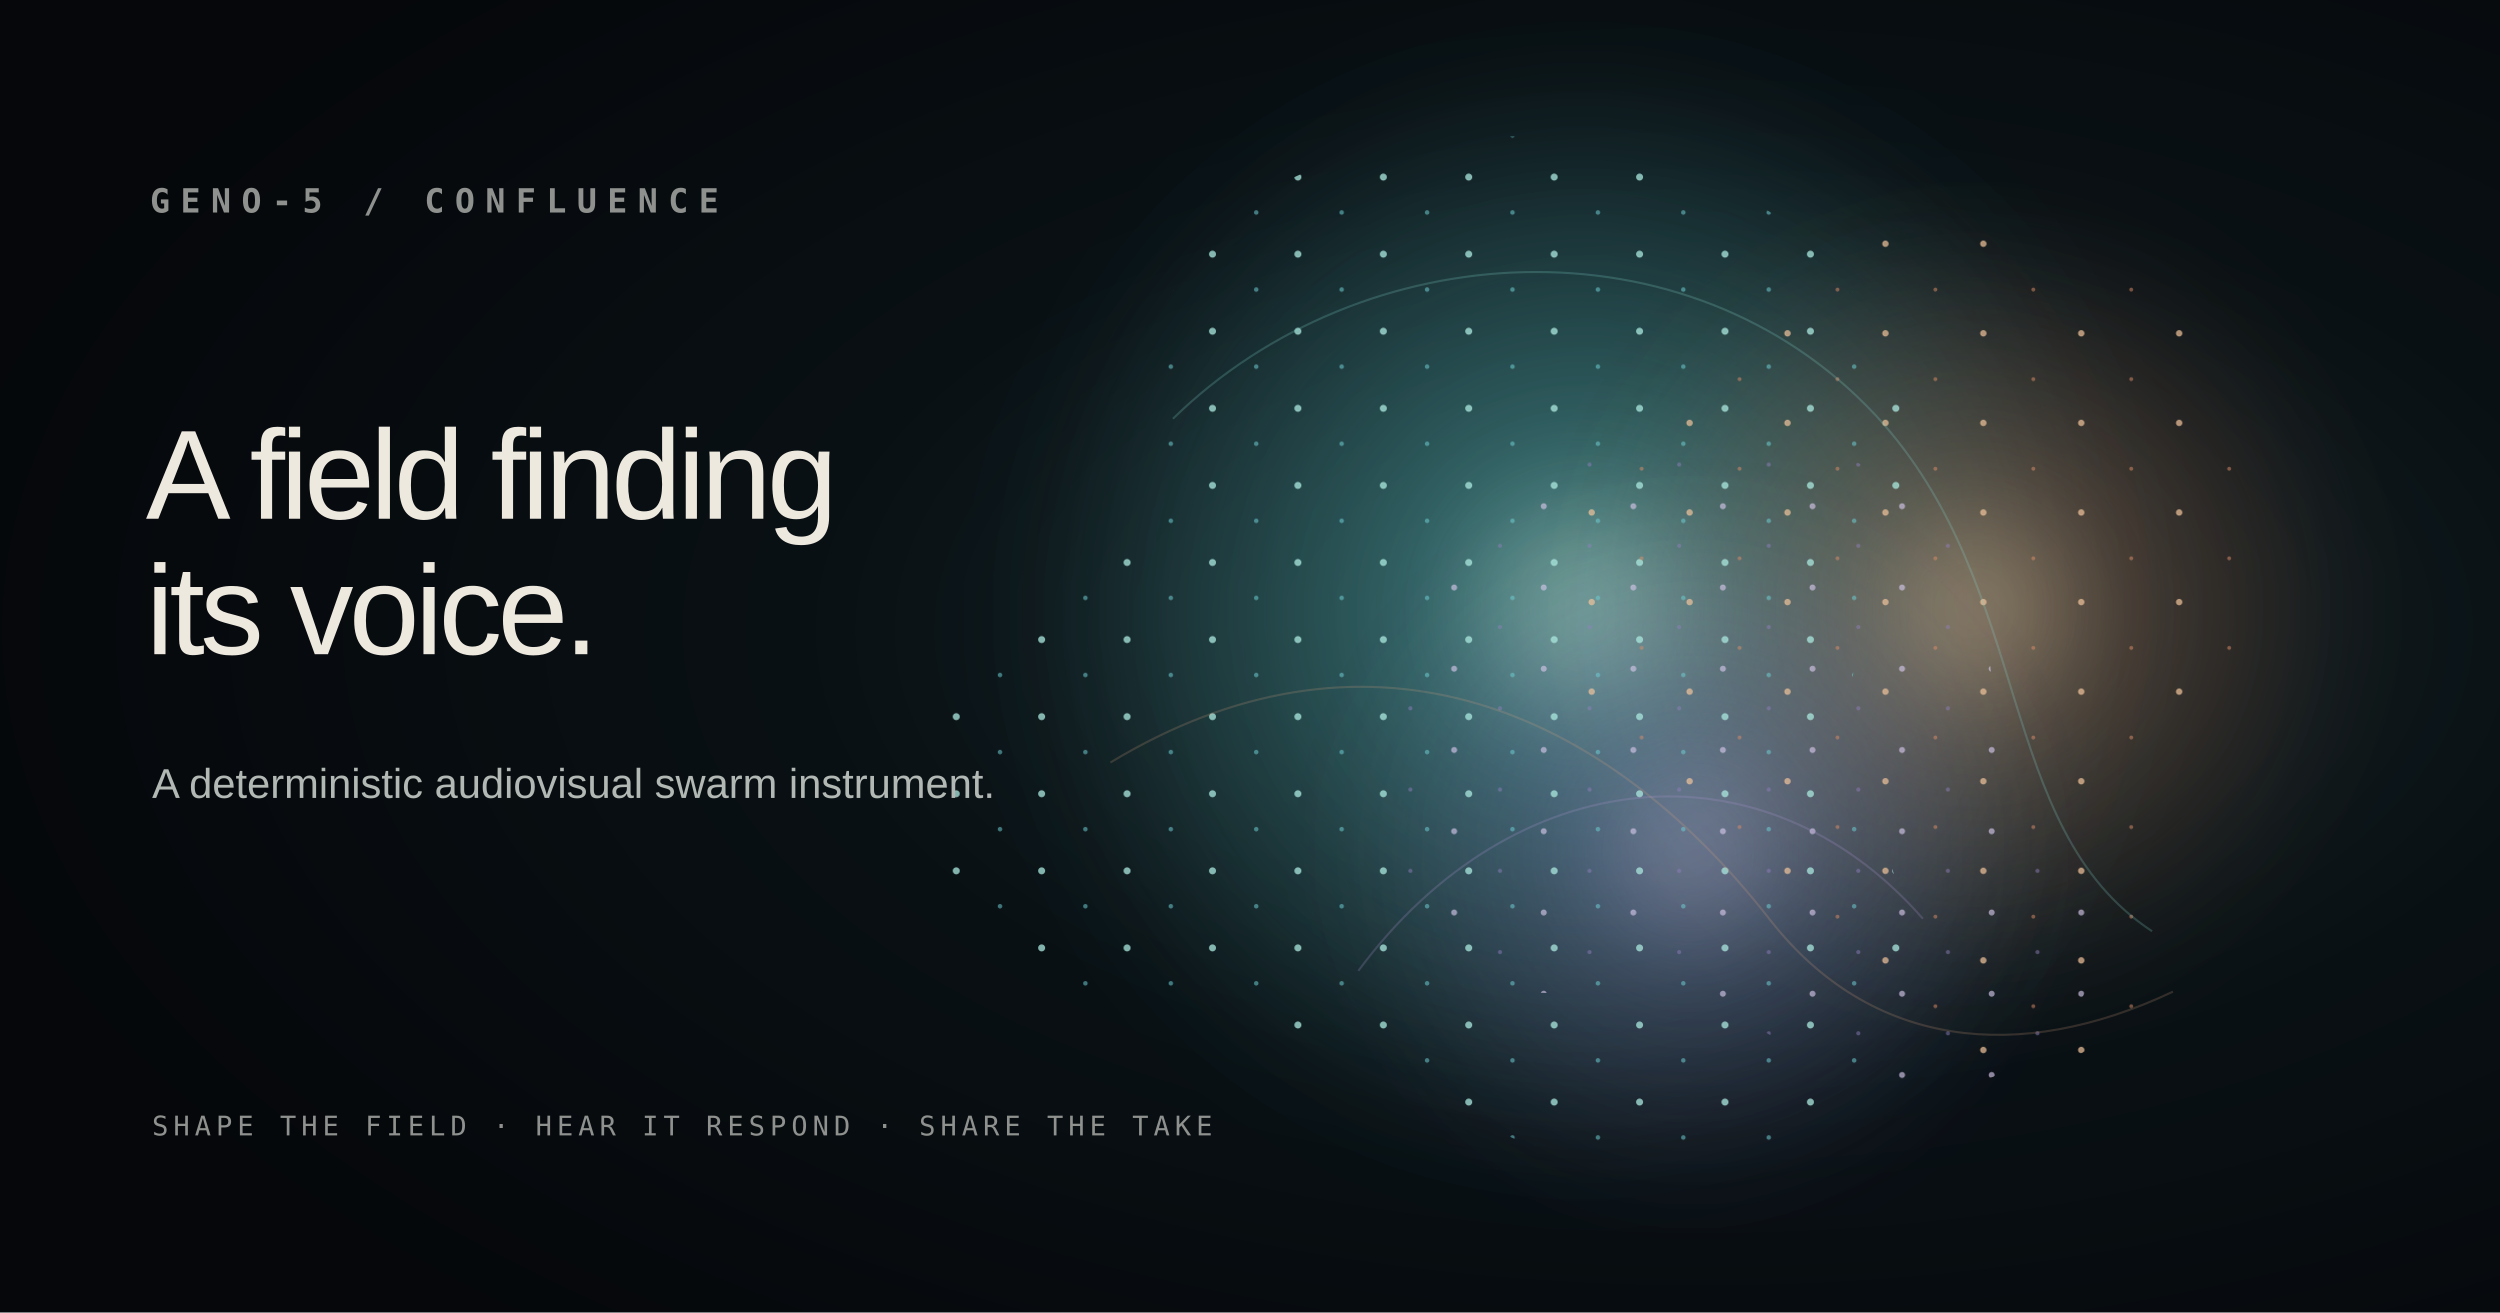
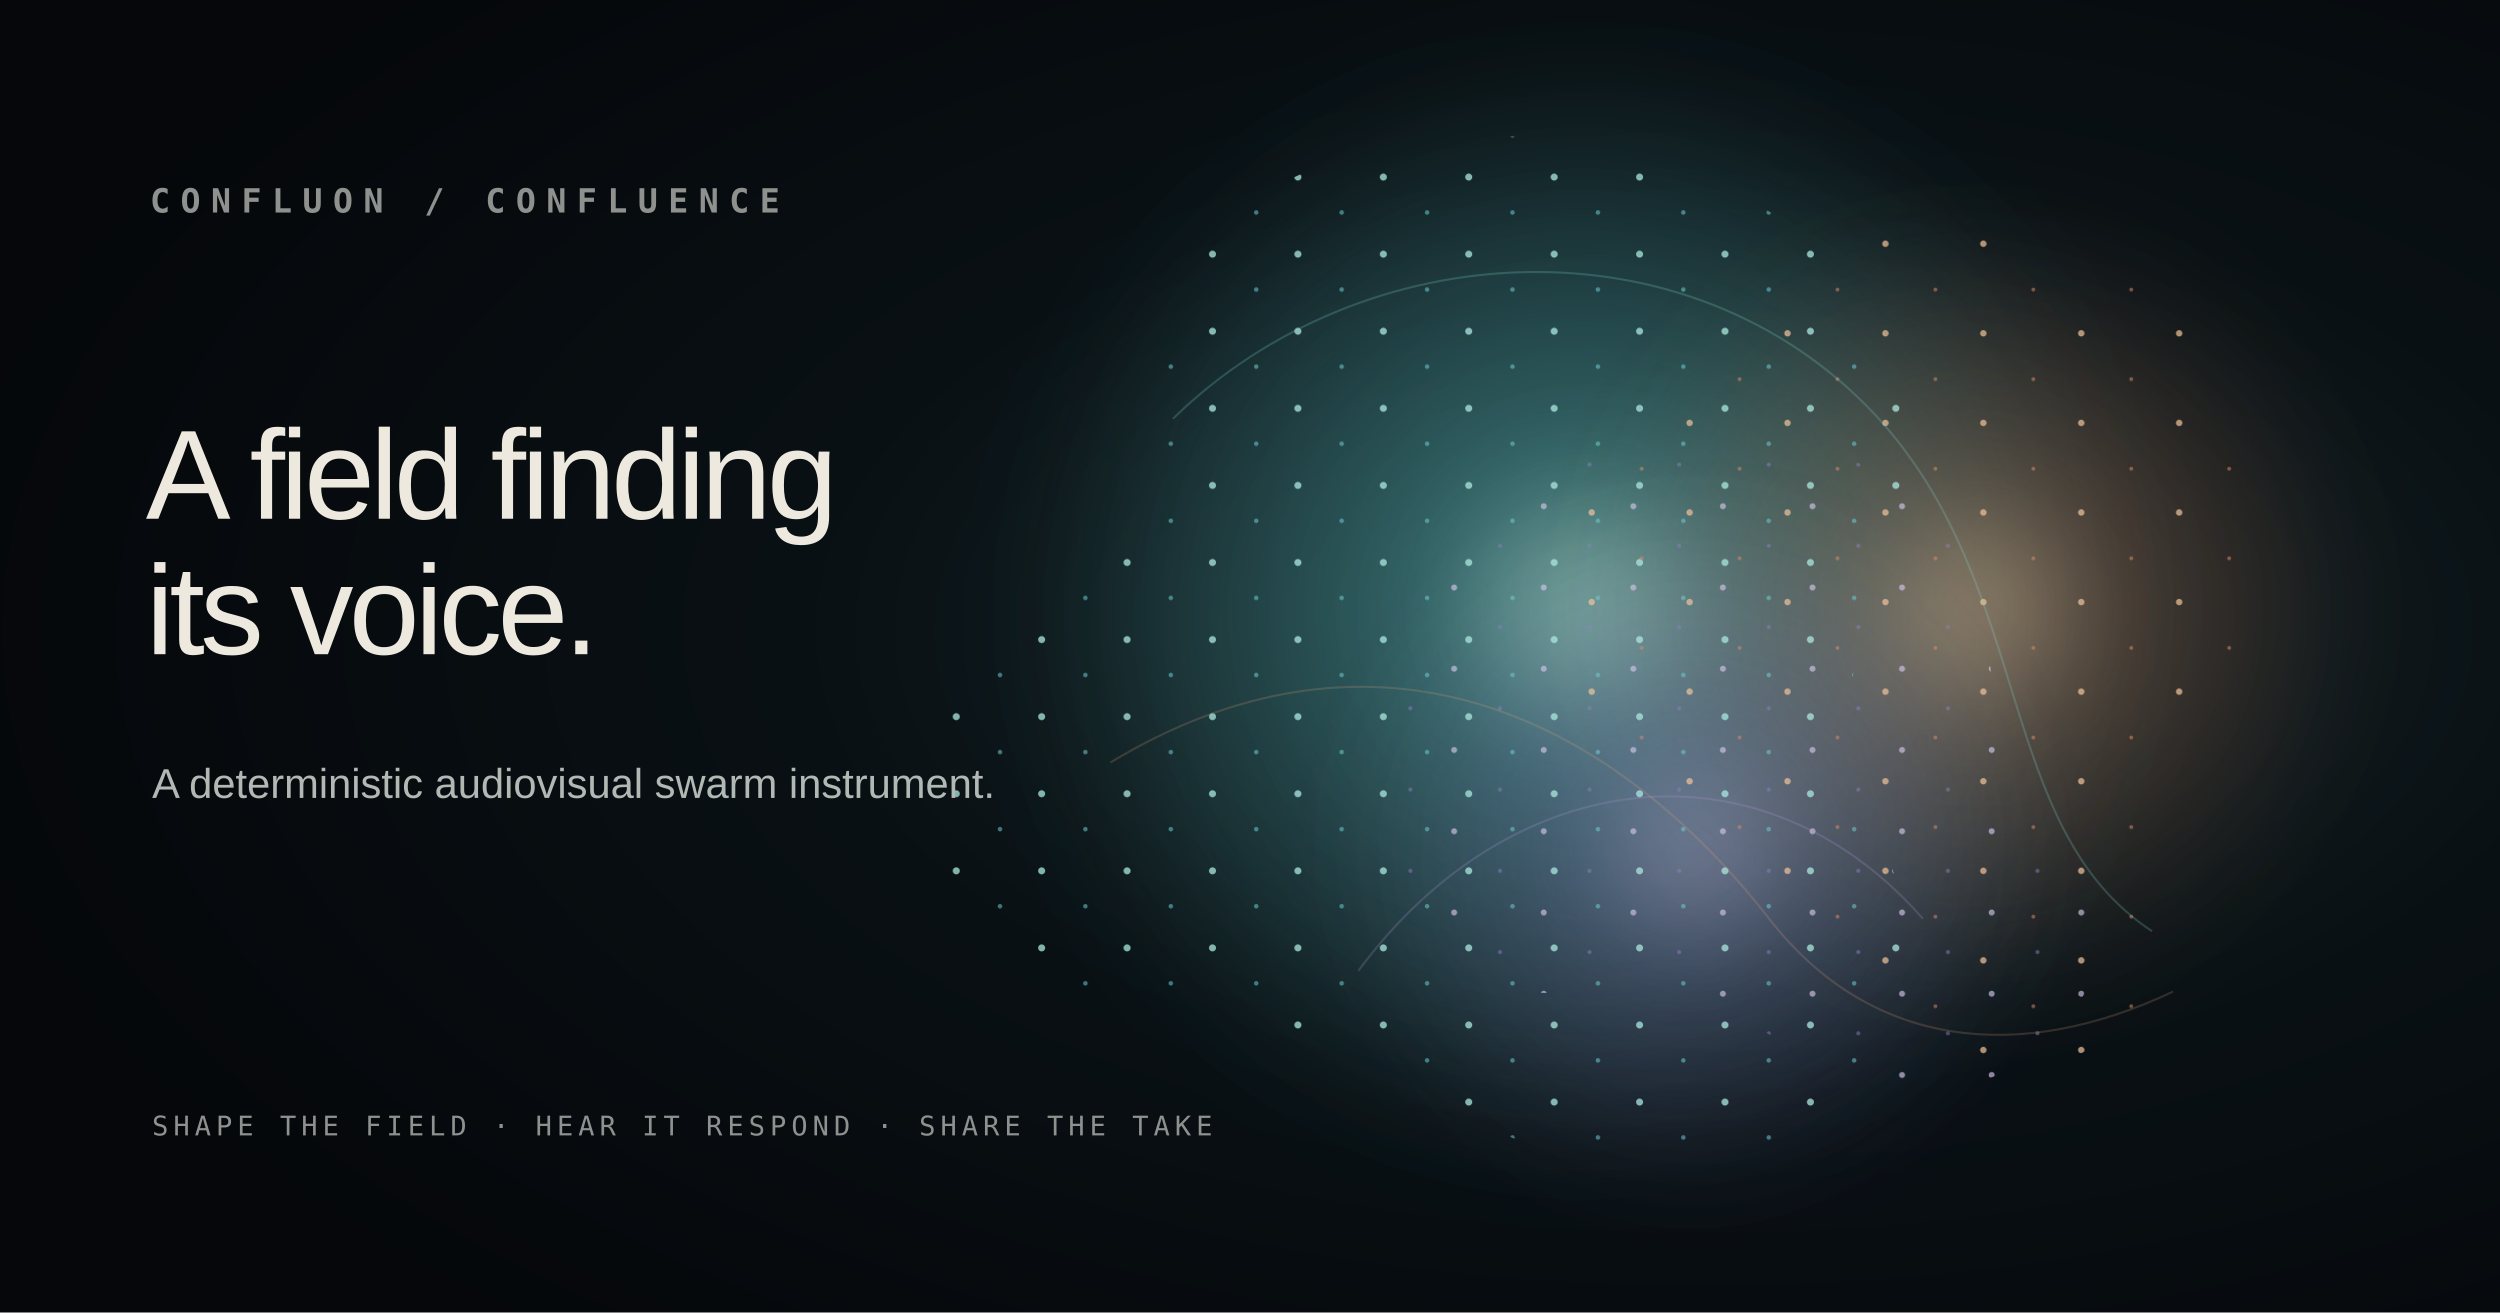
<svg xmlns="http://www.w3.org/2000/svg" width="1200" height="630" viewBox="0 0 1200 630">
  <defs>
    <radialGradient id="ground" cx="68%" cy="48%" r="72%">
      <stop offset="0" stop-color="#17272a" />
      <stop offset=".5" stop-color="#091014" />
      <stop offset="1" stop-color="#05070a" />
    </radialGradient>
    <radialGradient id="cyan" cx="50%" cy="50%" r="50%">
      <stop offset="0" stop-color="#bcead5" stop-opacity=".8" />
      <stop offset=".26" stop-color="#63cfd0" stop-opacity=".4" />
      <stop offset="1" stop-color="#63cfd0" stop-opacity="0" />
    </radialGradient>
    <radialGradient id="amber" cx="50%" cy="50%" r="50%">
      <stop offset="0" stop-color="#f2d3a6" stop-opacity=".72" />
      <stop offset=".28" stop-color="#d3865f" stop-opacity=".32" />
      <stop offset="1" stop-color="#d3865f" stop-opacity="0" />
    </radialGradient>
    <radialGradient id="violet" cx="50%" cy="50%" r="50%">
      <stop offset="0" stop-color="#d8c7ee" stop-opacity=".64" />
      <stop offset=".3" stop-color="#8d78bd" stop-opacity=".28" />
      <stop offset="1" stop-color="#8d78bd" stop-opacity="0" />
    </radialGradient>
    <filter id="soft">
      <feGaussianBlur stdDeviation="26" />
    </filter>
    <pattern id="cyan-points" width="41" height="37" patternUnits="userSpaceOnUse">
      <circle cx="8" cy="11" r="1.7" fill="#a9e7dd" opacity=".82" />
      <circle cx="29" cy="28" r="1.1" fill="#6dcbd0" opacity=".58" />
    </pattern>
    <pattern id="amber-points" width="47" height="43" patternUnits="userSpaceOnUse">
      <circle cx="12" cy="31" r="1.55" fill="#f1c49b" opacity=".76" />
      <circle cx="36" cy="10" r=".95" fill="#dc8c68" opacity=".54" />
    </pattern>
    <pattern id="violet-points" width="43" height="39" patternUnits="userSpaceOnUse">
      <circle cx="10" cy="9" r="1.45" fill="#d2c4e7" opacity=".7" />
      <circle cx="32" cy="28" r="1" fill="#927fc0" opacity=".5" />
    </pattern>
    <clipPath id="cyan-field">
      <path d="M640 78c112-35 237 5 268 99 29 89-50 135-8 219 34 69 4 148-83 163-105 18-161-83-256-74-86 8-143-62-111-133 30-68 100-77 100-151 0-61 31-105 90-123z" />
    </clipPath>
    <clipPath id="amber-field">
      <path d="M935 101c78 9 147 67 154 143 7 73-65 103-47 171 18 67-49 119-116 88-66-30-63-104-129-128-72-26-78-105-20-145 54-38 84-137 158-129z" />
    </clipPath>
    <clipPath id="violet-field">
      <path d="M722 247c67-55 158-53 207 5 47 55 8 111 55 153 47 43 13 112-51 117-72 6-103-62-167-48-68 15-120-37-100-94 18-52-2-91 56-133z" />
    </clipPath>
  </defs>
  <rect width="1200" height="630" fill="url(#ground)" />
  <circle cx="760" cy="293" r="270" fill="url(#cyan)" filter="url(#soft)" />
  <circle cx="948" cy="292" r="190" fill="url(#amber)" filter="url(#soft)" />
  <circle cx="812" cy="409" r="170" fill="url(#violet)" filter="url(#soft)" />
  <g opacity=".92">
    <rect x="420" y="44" width="560" height="540" fill="url(#cyan-points)" clip-path="url(#cyan-field)" />
    <rect x="748" y="66" width="380" height="470" fill="url(#amber-points)" clip-path="url(#amber-field)" />
    <rect x="640" y="216" width="390" height="350" fill="url(#violet-points)" clip-path="url(#violet-field)" />
  </g>
  <g fill="none" stroke-width="1">
    <path d="M563 201c91-89 247-98 337-2 77 83 57 198 133 248" stroke="#86d8cf" opacity=".22" />
    <path d="M533 366c119-72 233-32 317 76 48 61 119 69 193 34" stroke="#d9a27d" opacity=".2" />
    <path d="M652 466c74-100 194-113 271-25" stroke="#aa95cf" opacity=".23" />
  </g>
  <g font-family="Avenir Next, Helvetica Neue, Arial, sans-serif" fill="#eee9df">
-     <text x="72" y="102" font-family="SFMono-Regular, Menlo, monospace" font-size="16" font-weight="600" letter-spacing="5" fill="#8e918e">GENO-5 / CONFLUENCE</text>
+     <text x="72" y="102" font-family="SFMono-Regular, Menlo, monospace" font-size="16" font-weight="600" letter-spacing="5" fill="#8e918e">CONFLUON / CONFLUENCE</text>
    <text x="70" y="249" font-size="61" font-weight="300" letter-spacing="-2.2">A field finding</text>
    <text x="70" y="314" font-size="61" font-weight="300" letter-spacing="-2.2">its voice.</text>
    <text x="73" y="383" font-size="20" font-weight="400" fill="#b2b8b3">A deterministic audiovisual swarm instrument.</text>
    <text x="73" y="545" font-family="SFMono-Regular, Menlo, monospace" font-size="13" letter-spacing="2.4" fill="#8e918e">SHAPE THE FIELD · HEAR IT RESPOND · SHARE THE TAKE</text>
  </g>
</svg>
